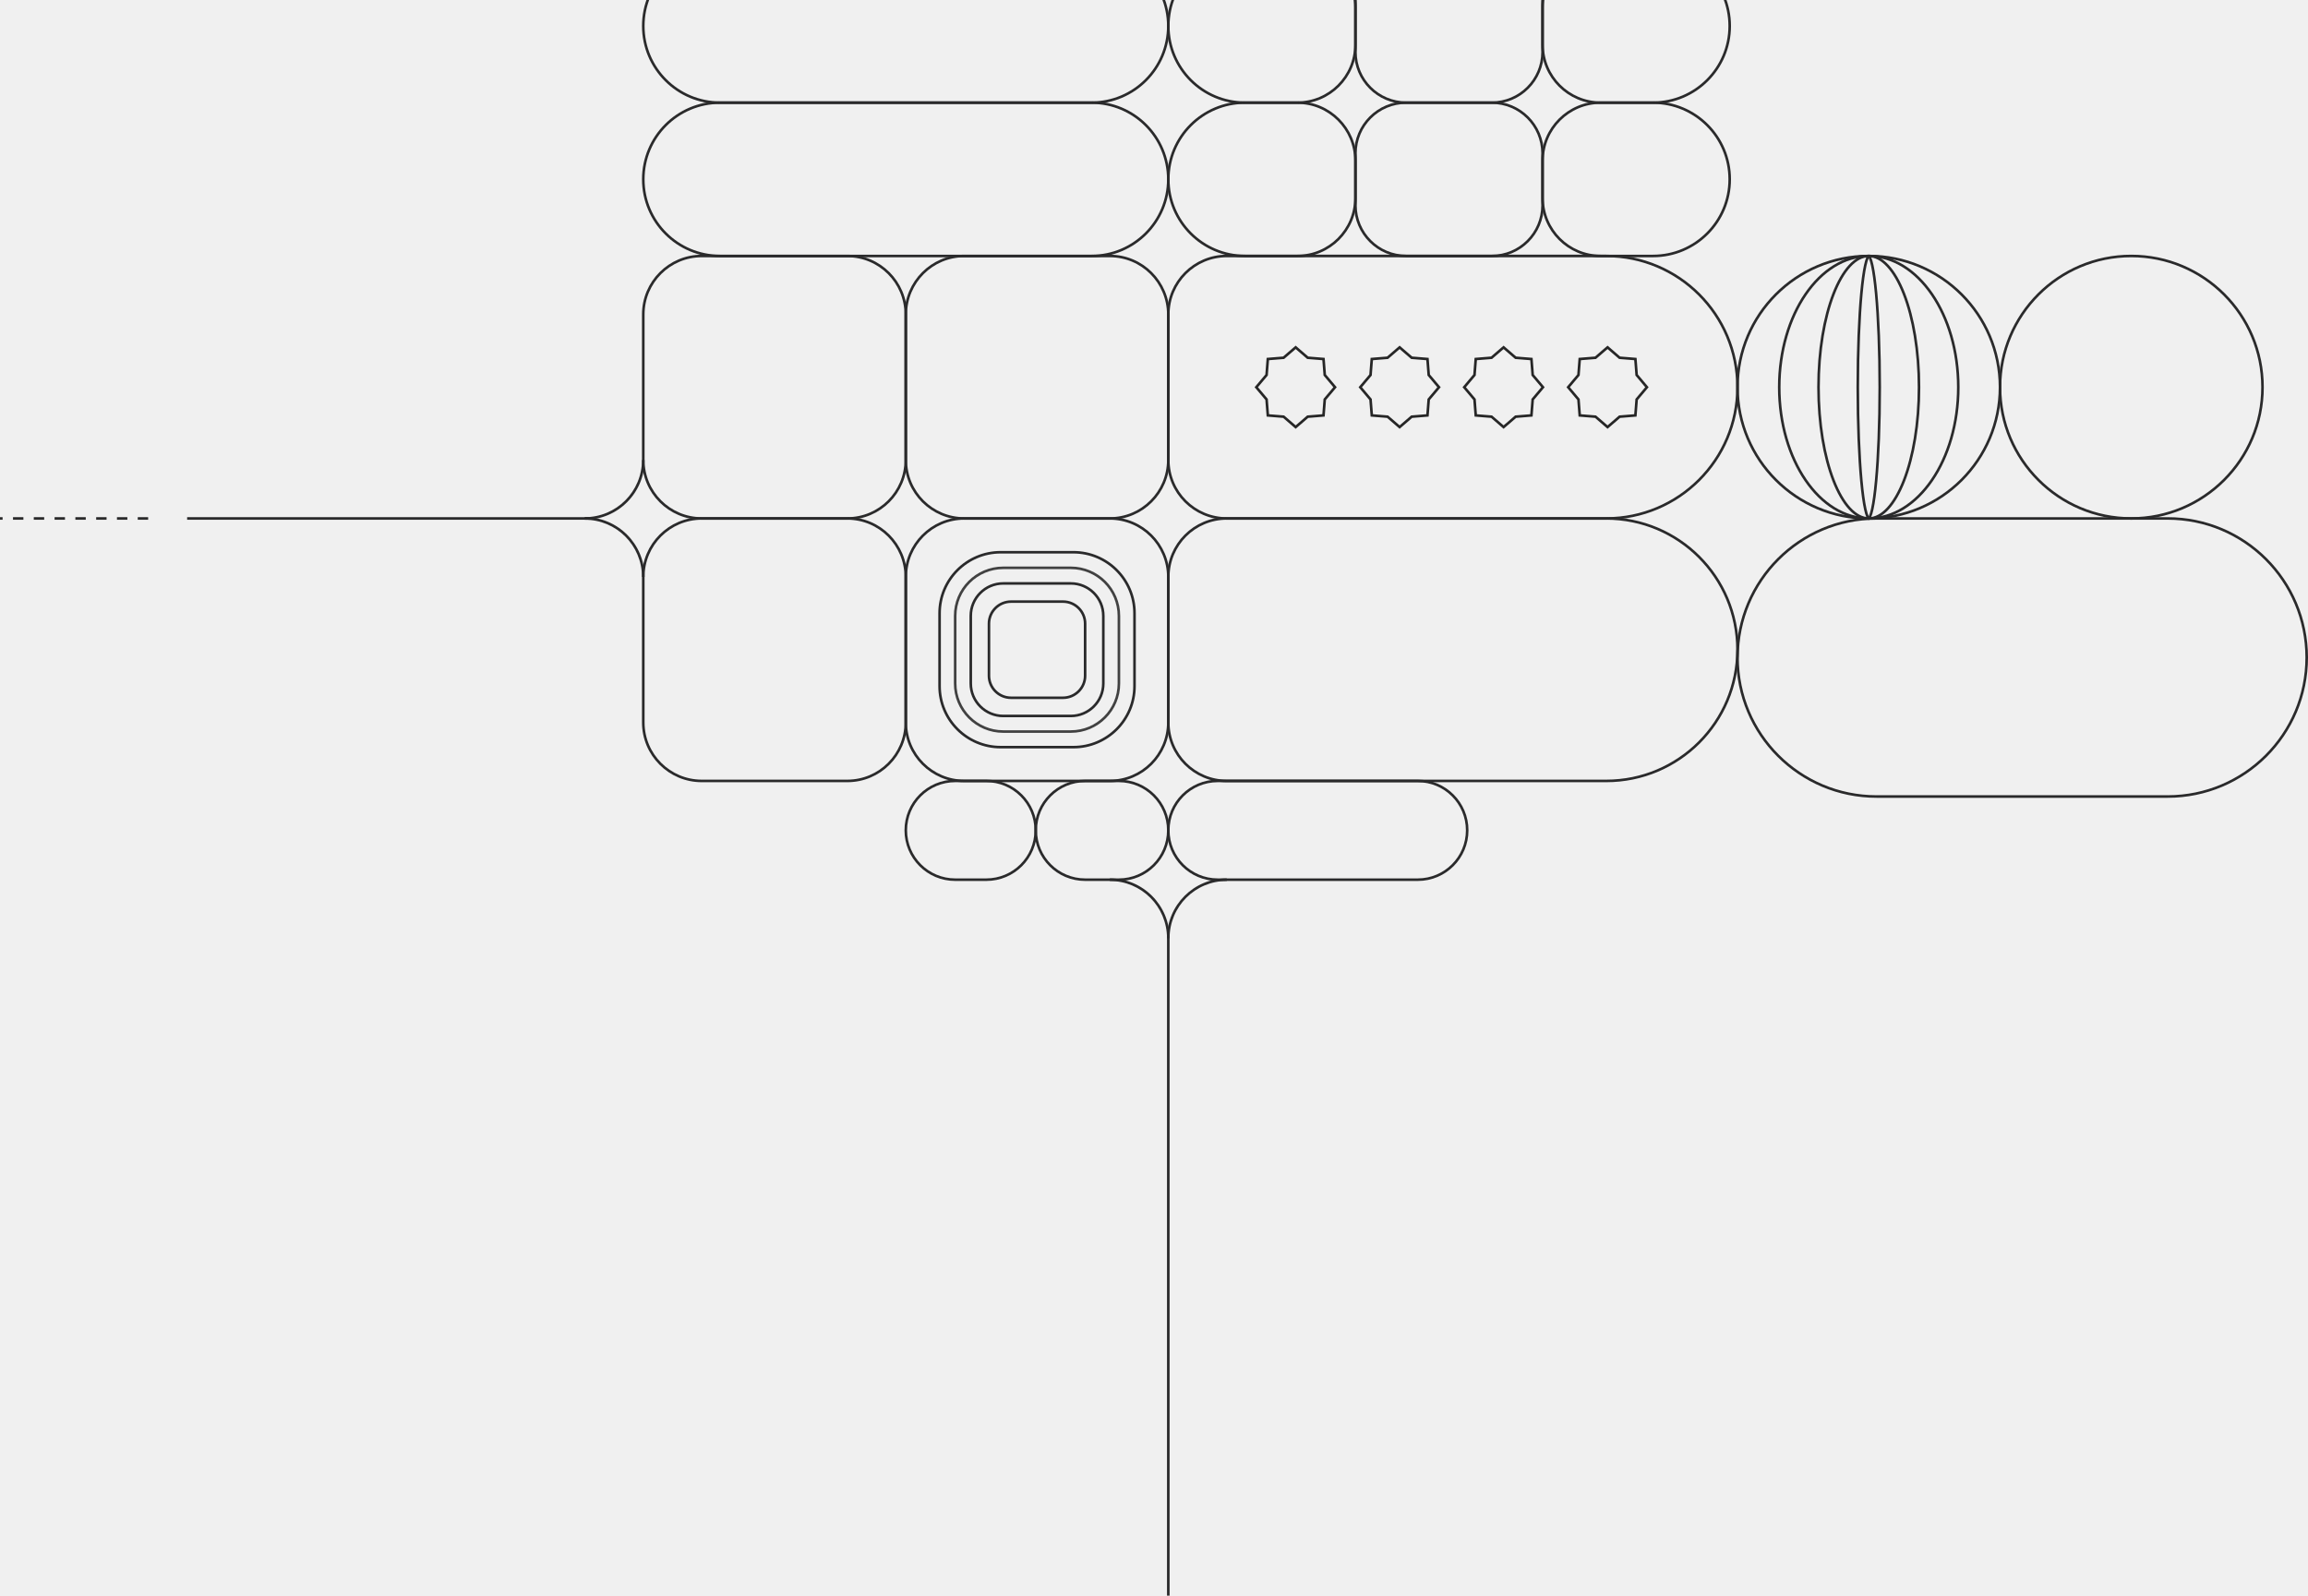
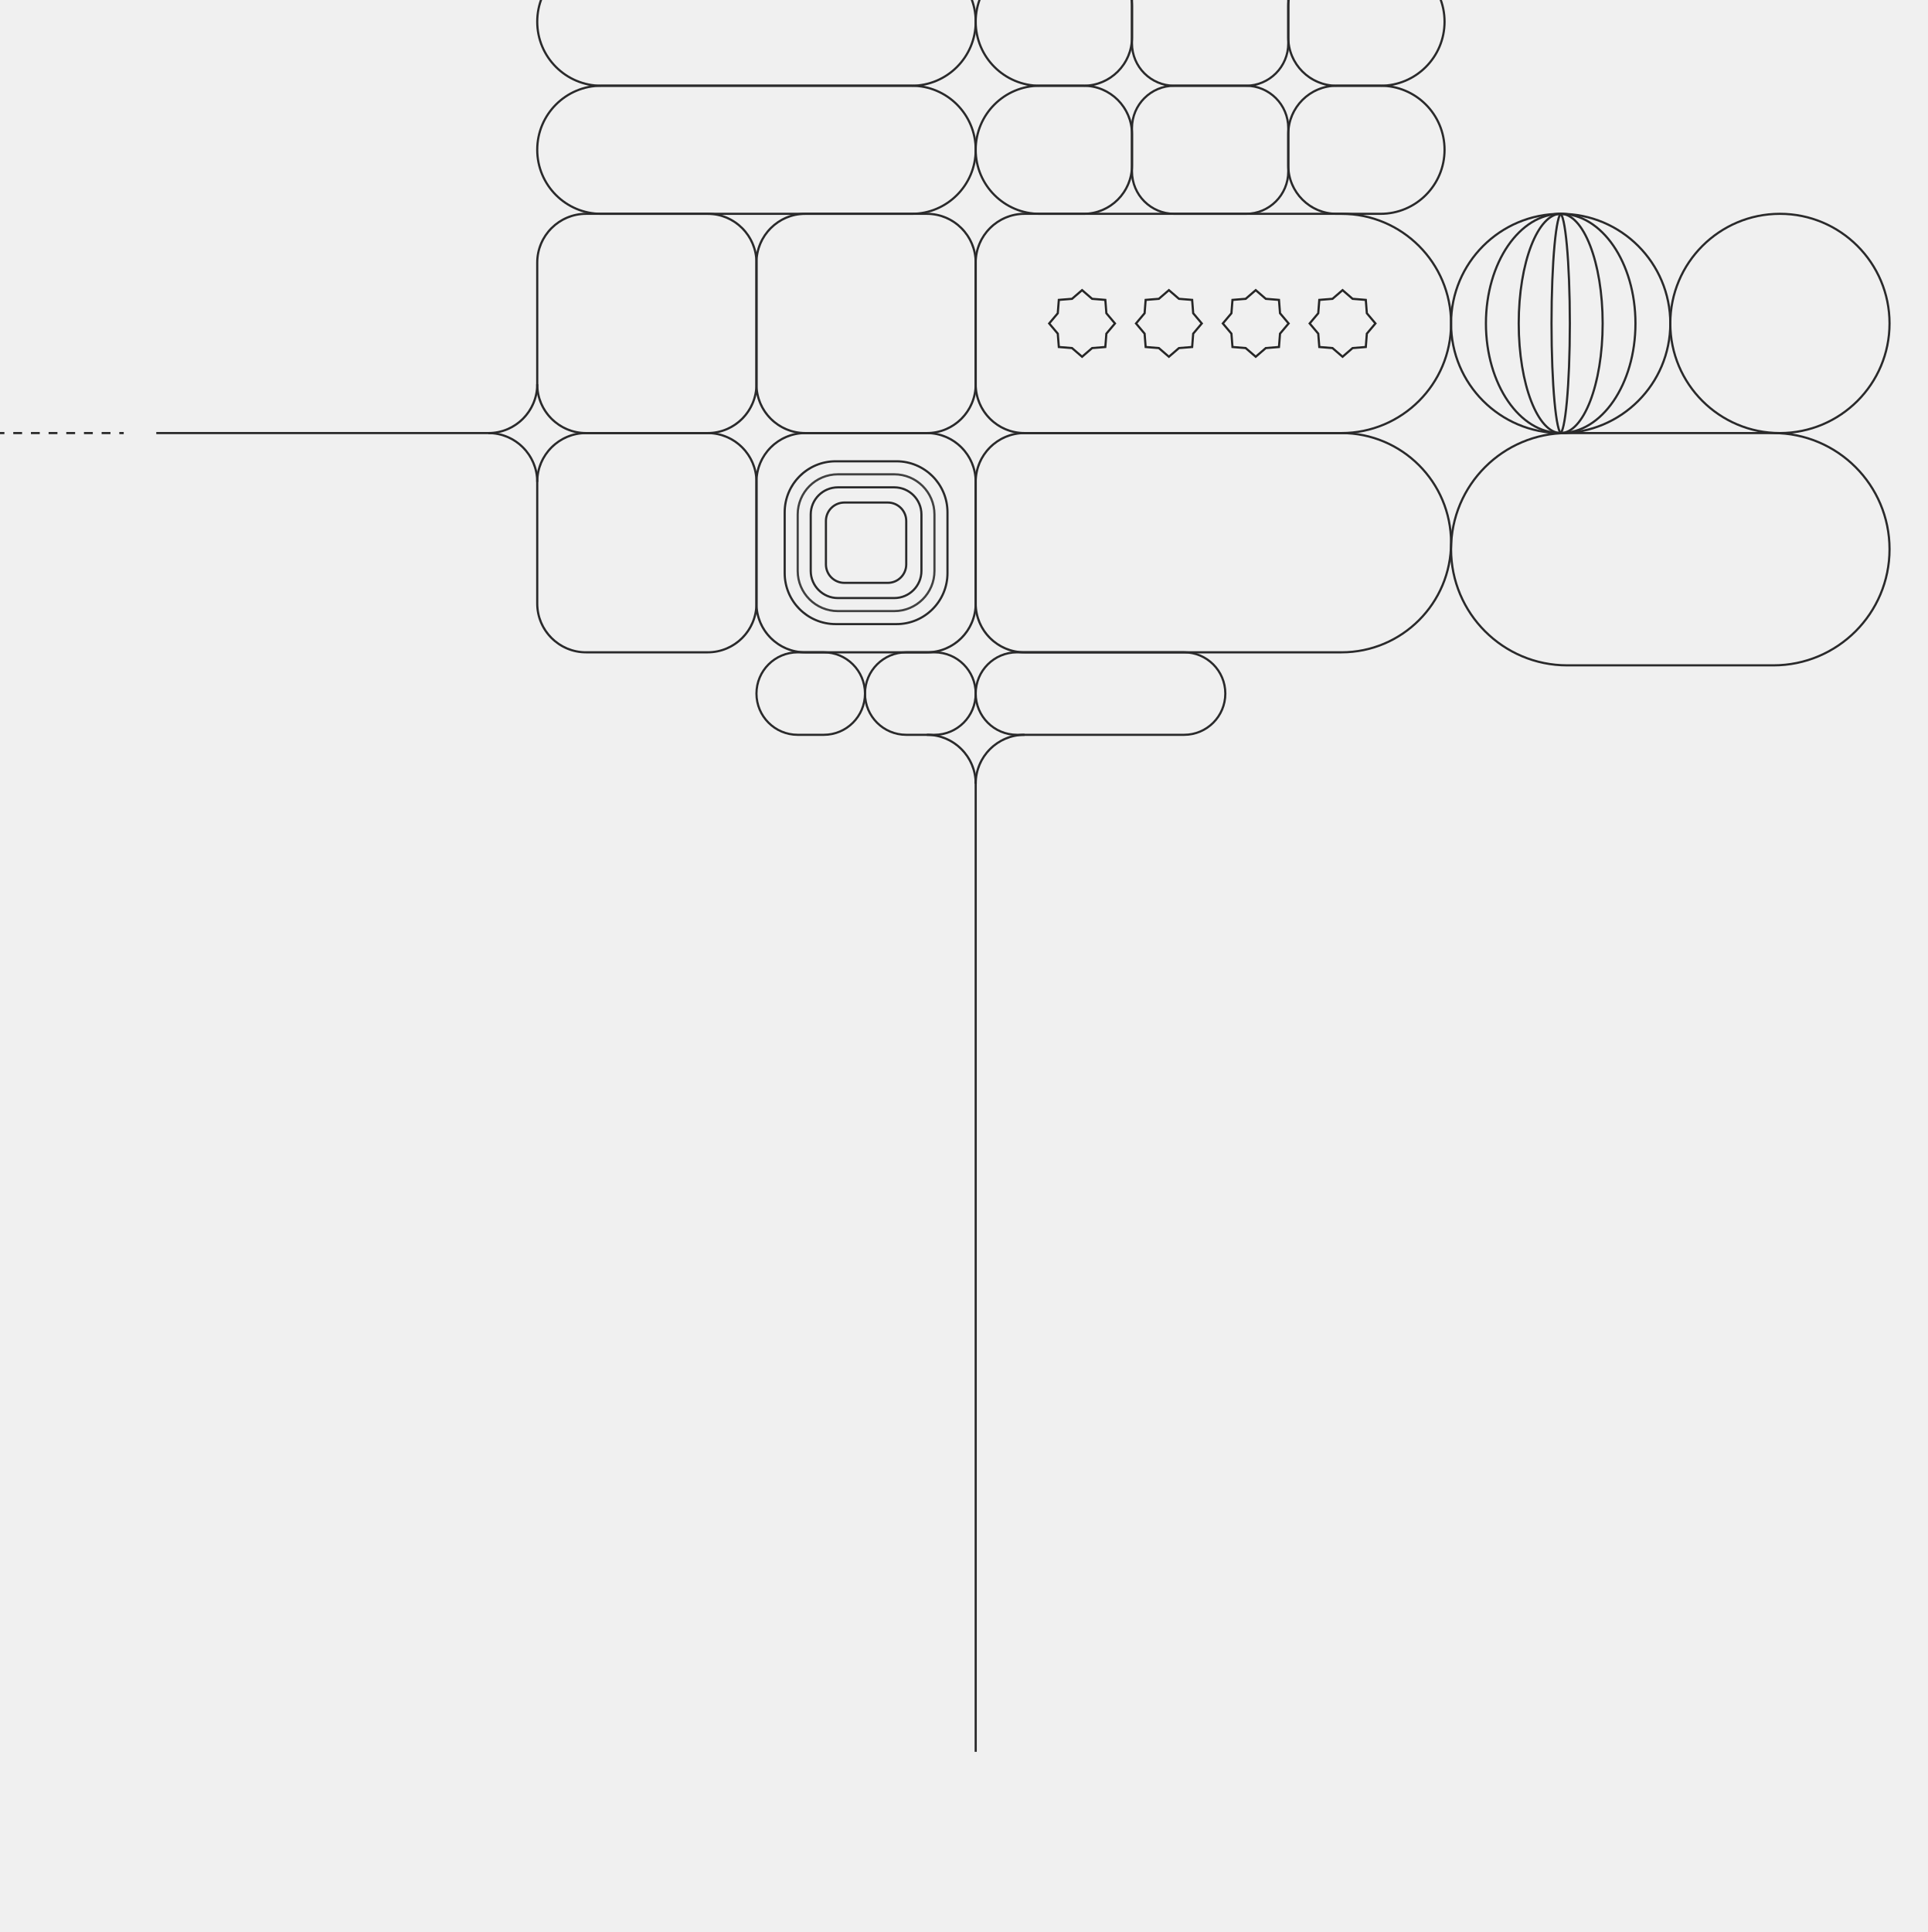
- <svg xmlns="http://www.w3.org/2000/svg" width="888" height="614" viewBox="0 0 888 614" fill="none">
-   <g clip-path="url(#clip0_213_235)">
+ <svg xmlns="http://www.w3.org/2000/svg" width="888" height="890" viewBox="0 0 888 890" fill="none">
+   <g clip-path="url(#clip0_3286_30548)">
    <path d="M225 199C237.15 199 247 189.15 247 177H248C248 189.703 237.703 200 225 200V199Z" fill="#2A2A2B" />
    <path d="M225 200C237.15 200 247 209.85 247 222H248C248 209.297 237.703 199 225 199V200Z" fill="#2A2A2B" />
-     <path d="M227 199.5L72 199.5" stroke="#2A2A2B" />
-     <path d="M57 199.5L0 199.5" stroke="#2A2A2B" stroke-dasharray="4 4" />
+     <path fill-rule="evenodd" clip-rule="evenodd" d="M72 199L227 199L227 200L72 200L72 199Z" fill="#2A2A2B" />
+     <path fill-rule="evenodd" clip-rule="evenodd" d="M2.036 200L0 200L8.74228e-08 199L2.036 199L2.036 200ZM10.179 200L6.107 200L6.107 199L10.179 199L10.179 200ZM18.321 200L14.25 200L14.25 199L18.321 199L18.321 200ZM26.464 200L22.393 200L22.393 199L26.464 199L26.464 200ZM34.607 200L30.536 200L30.536 199L34.607 199L34.607 200ZM42.75 200L38.679 200L38.679 199L42.75 199L42.75 200ZM50.893 200L46.821 200L46.821 199L50.893 199L50.893 200ZM57 200L54.964 200L54.964 199L57 199L57 200Z" fill="#2A2A2B" />
    <path d="M449 361C449 348.85 439.15 339 427 339L427 338C439.703 338 450 348.297 450 361L449 361Z" fill="#2A2A2B" />
    <path d="M450 361C450 348.85 459.85 339 472 339L472 338C459.297 338 449 348.297 449 361L450 361Z" fill="#2A2A2B" />
-     <path d="M449.5 359L449.5 614" stroke="#2A2A2B" />
-     <path d="M499.188 98.5L479 98.5C462.708 98.5 449.5 85.292 449.5 69C449.5 52.708 462.708 39.5 479 39.5L499.188 39.5C511.51 39.5 521.5 49.49 521.5 61.812L521.5 76.188C521.5 88.51 511.51 98.5 499.188 98.5Z" stroke="#2A2A2B" />
-     <rect x="593.5" y="98.5" width="72" height="59" rx="19.5" transform="rotate(-180 593.5 98.5)" stroke="#2A2A2B" />
-     <rect x="247.5" y="98.5" width="101" height="101" rx="22.5" stroke="#2A2A2B" />
-     <rect x="348.5" y="98.5" width="101" height="101" rx="22.5" stroke="#2A2A2B" />
-     <rect x="348.5" y="199.5" width="101" height="101" rx="22.5" stroke="#2A2A2B" />
-     <rect x="361.5" y="212.5" width="75" height="75" rx="23.5" stroke="#2A2A2B" />
-     <rect x="367.5" y="218.5" width="63" height="63" rx="18.5" stroke="#414141" />
-     <rect x="373.5" y="224.5" width="51" height="51" rx="12.5" stroke="#2A2A2B" />
-     <rect x="380.5" y="231.5" width="37" height="37" rx="8.5" stroke="#2A2A2B" />
-     <rect x="247.5" y="199.5" width="101" height="101" rx="22.5" stroke="#2A2A2B" />
-     <path d="M636 98.5L615.813 98.5C603.49 98.5 593.5 88.51 593.5 76.188L593.5 61.812C593.5 49.49 603.49 39.5 615.813 39.5L636 39.5C652.292 39.5 665.5 52.708 665.5 69C665.5 85.292 652.292 98.5 636 98.5Z" stroke="#2A2A2B" />
-     <path d="M499.188 39.5L479 39.5C462.708 39.5 449.5 26.292 449.5 10C449.5 -6.292 462.708 -19.5 479 -19.5L499.188 -19.5C511.51 -19.5 521.5 -9.51 521.5 2.813L521.5 17.188C521.5 29.51 511.51 39.5 499.188 39.5Z" stroke="#2A2A2B" />
-     <rect x="593.5" y="39.5" width="72" height="59" rx="19.5" transform="rotate(-180 593.5 39.5)" stroke="#2A2A2B" />
-     <path d="M636 39.5L615.813 39.5C603.49 39.5 593.5 29.51 593.5 17.188L593.5 2.812C593.5 -9.51 603.49 -19.5 615.813 -19.5L636 -19.5C652.292 -19.5 665.5 -6.292 665.5 10C665.5 26.292 652.292 39.5 636 39.5Z" stroke="#2A2A2B" />
-     <rect x="449.5" y="98.5" width="202" height="59" rx="29.5" transform="rotate(-180 449.5 98.5)" stroke="#2A2A2B" />
-     <rect x="449.5" y="39.5" width="202" height="59" rx="29.5" transform="rotate(-180 449.5 39.5)" stroke="#2A2A2B" />
-     <rect x="887.5" y="306.5" width="219" height="107" rx="53.5" transform="rotate(-180 887.5 306.5)" stroke="#2A2A2B" />
-     <rect x="769.5" y="199.499" width="100.999" height="100.999" rx="50.499" transform="rotate(-180 769.5 199.499)" stroke="#2A2A2B" />
-     <path d="M753.446 149.001C753.446 162.996 749.558 175.644 743.299 184.78C737.037 193.918 728.438 199.5 719.002 199.5C709.565 199.5 700.966 193.918 694.705 184.78C688.445 175.644 684.558 162.996 684.558 149.001C684.558 135.005 688.445 122.357 694.705 113.221C700.966 104.083 709.565 98.501 719.002 98.501C728.438 98.501 737.037 104.083 743.299 113.221C749.558 122.357 753.446 135.005 753.446 149.001Z" stroke="#2A2A2B" />
-     <path d="M738.333 149.001C738.333 163.038 736.12 175.723 732.558 184.881C730.777 189.462 728.668 193.135 726.352 195.654C724.036 198.172 721.551 199.5 719 199.5C716.449 199.5 713.964 198.172 711.648 195.654C709.332 193.135 707.223 189.462 705.442 184.881C701.881 175.723 699.667 163.038 699.667 149.001C699.667 134.963 701.881 122.278 705.442 113.12C707.223 108.539 709.332 104.866 711.648 102.347C713.964 99.829 716.449 98.501 719 98.501C721.551 98.501 724.036 99.829 726.352 102.347C728.668 104.866 730.777 108.539 732.558 113.12C736.12 122.278 738.333 134.963 738.333 149.001Z" stroke="#2A2A2B" />
-     <path d="M723.221 149.001C723.221 163.073 722.692 175.807 721.84 185.017C721.413 189.624 720.907 193.335 720.348 195.885C720.068 197.165 719.78 198.126 719.495 198.758C719.351 199.075 719.22 199.281 719.112 199.4C719.054 199.463 719.016 199.488 718.999 199.497C718.981 199.488 718.943 199.463 718.885 199.4C718.777 199.281 718.646 199.075 718.502 198.758C718.217 198.126 717.929 197.165 717.649 195.885C717.09 193.335 716.584 189.624 716.157 185.017C715.305 175.807 714.776 163.073 714.776 149.001C714.776 134.928 715.305 122.194 716.157 112.984C716.584 108.377 717.09 104.666 717.649 102.116C717.929 100.836 718.217 99.875 718.502 99.243C718.646 98.926 718.777 98.72 718.885 98.601C718.943 98.538 718.981 98.513 718.999 98.504C719.016 98.513 719.054 98.538 719.112 98.601C719.22 98.72 719.351 98.926 719.495 99.243C719.78 99.875 720.068 100.836 720.348 102.116C720.907 104.666 721.413 108.377 721.84 112.984C722.692 122.194 723.221 134.928 723.221 149.001ZM718.987 199.501C718.987 199.501 718.987 199.501 718.989 199.501L718.987 199.501ZM719.008 199.501C719.01 199.501 719.01 199.501 719.01 199.501L719.008 199.501ZM719.01 98.5C719.01 98.5 719.01 98.5 719.008 98.5L719.01 98.5ZM718.989 98.5C718.987 98.5 718.987 98.5 718.987 98.5L718.989 98.5Z" stroke="#2A2A2B" />
-     <rect x="870.5" y="199.499" width="101" height="101" rx="50.5" transform="rotate(-180 870.5 199.499)" stroke="#2A2A2B" />
-     <path d="M618 199.499L472 199.499C459.574 199.499 449.5 189.425 449.5 176.999L449.5 120.999C449.5 108.573 459.574 98.499 472 98.499L618 98.499C645.89 98.499 668.5 121.109 668.5 148.999C668.5 176.889 645.89 199.499 618 199.499Z" stroke="#2A2A2B" />
-     <path d="M503.017 137.553L503.14 137.66L503.303 137.673L509.215 138.15L509.687 144.141L509.699 144.301L509.803 144.424L513.655 149L509.803 153.576L509.699 153.699L509.687 153.859L509.215 159.85L503.303 160.327L503.14 160.34L503.017 160.447L498.506 164.34L493.994 160.447L493.871 160.34L493.708 160.327L487.797 159.85L487.324 153.859L487.312 153.699L487.208 153.576L483.357 149L487.208 144.424L487.312 144.301L487.324 144.141L487.797 138.15L493.708 137.673L493.871 137.66L493.994 137.553L498.506 133.66L503.017 137.553Z" stroke="#262626" />
-     <path d="M543.017 137.553L543.14 137.66L543.303 137.673L549.215 138.15L549.687 144.141L549.699 144.301L549.803 144.424L553.655 149L549.803 153.576L549.699 153.699L549.687 153.859L549.215 159.85L543.303 160.327L543.14 160.34L543.017 160.447L538.506 164.34L533.994 160.447L533.871 160.34L533.708 160.327L527.797 159.85L527.324 153.859L527.312 153.699L527.208 153.576L523.357 149L527.208 144.424L527.312 144.301L527.324 144.141L527.797 138.15L533.708 137.673L533.871 137.66L533.994 137.553L538.506 133.66L543.017 137.553Z" stroke="#262626" />
-     <path d="M583.017 137.553L583.14 137.66L583.303 137.673L589.215 138.15L589.687 144.141L589.699 144.301L589.803 144.424L593.655 149L589.803 153.576L589.699 153.699L589.687 153.859L589.215 159.85L583.303 160.327L583.14 160.34L583.017 160.447L578.506 164.34L573.994 160.447L573.871 160.34L573.708 160.327L567.797 159.85L567.324 153.859L567.312 153.699L567.208 153.576L563.357 149L567.208 144.424L567.312 144.301L567.324 144.141L567.797 138.15L573.708 137.673L573.871 137.66L573.994 137.553L578.506 133.66L583.017 137.553Z" stroke="#262626" />
-     <path d="M623.017 137.553L623.14 137.66L623.303 137.673L629.215 138.15L629.687 144.141L629.699 144.301L629.803 144.424L633.655 149L629.803 153.576L629.699 153.699L629.687 153.859L629.215 159.85L623.303 160.327L623.14 160.34L623.017 160.447L618.506 164.34L613.994 160.447L613.871 160.34L613.708 160.327L607.797 159.85L607.324 153.859L607.312 153.699L607.208 153.576L603.357 149L607.208 144.424L607.312 144.301L607.324 144.141L607.797 138.15L613.708 137.673L613.871 137.66L613.994 137.553L618.506 133.66L623.017 137.553Z" stroke="#262626" />
-     <path d="M618 300.5L472 300.5C459.574 300.5 449.5 290.426 449.5 278L449.5 222C449.5 209.574 459.574 199.5 472 199.5L618 199.5C645.89 199.5 668.5 222.11 668.5 250C668.5 277.89 645.89 300.5 618 300.5Z" stroke="#2A2A2B" />
-     <rect x="564.5" y="338.5" width="115" height="38" rx="19" transform="rotate(-180 564.5 338.5)" stroke="#2A2A2B" />
-     <rect x="449.5" y="338.5" width="51" height="38" rx="19" transform="rotate(-180 449.5 338.5)" stroke="#2A2A2B" />
-     <rect x="398.5" y="338.5" width="50" height="38" rx="19" transform="rotate(-180 398.5 338.5)" stroke="#2A2A2B" />
+     <path fill-rule="evenodd" clip-rule="evenodd" d="M449 807L449 359L450 359L450 807L449 807Z" fill="#2A2A2B" />
+     <path fill-rule="evenodd" clip-rule="evenodd" d="M479 98L499.188 98C511.234 98 521 88.234 521 76.188L521 61.812C521 49.766 511.234 40 499.188 40L479 40C462.984 40 450 52.984 450 69C450 85.016 462.984 98 479 98ZM499.188 99C511.786 99 522 88.787 522 76.188L522 61.812C522 49.214 511.787 39 499.188 39L479 39C462.431 39 449 52.431 449 69C449 85.569 462.431 99 479 99L499.188 99Z" fill="#2A2A2B" />
+     <path fill-rule="evenodd" clip-rule="evenodd" d="M541 98L574 98C584.493 98 593 89.493 593 79L593 59C593 48.507 584.493 40 574 40L541 40C530.507 40 522 48.507 522 59L522 79C522 89.493 530.507 98 541 98ZM574 99C585.046 99 594 90.046 594 79L594 59C594 47.954 585.046 39 574 39L541 39C529.954 39 521 47.954 521 59L521 79C521 90.046 529.954 99 541 99L574 99Z" fill="#2A2A2B" />
+     <path fill-rule="evenodd" clip-rule="evenodd" d="M326 99H270C257.85 99 248 108.85 248 121V177C248 189.15 257.85 199 270 199H326C338.15 199 348 189.15 348 177V121C348 108.85 338.15 99 326 99ZM270 98C257.297 98 247 108.297 247 121V177C247 189.703 257.297 200 270 200H326C338.703 200 349 189.703 349 177V121C349 108.297 338.703 98 326 98H270Z" fill="#2A2A2B" />
+     <path fill-rule="evenodd" clip-rule="evenodd" d="M427 99H371C358.85 99 349 108.85 349 121V177C349 189.15 358.85 199 371 199H427C439.15 199 449 189.15 449 177V121C449 108.85 439.15 99 427 99ZM371 98C358.297 98 348 108.297 348 121V177C348 189.703 358.297 200 371 200H427C439.703 200 450 189.703 450 177V121C450 108.297 439.703 98 427 98H371Z" fill="#2A2A2B" />
+     <path fill-rule="evenodd" clip-rule="evenodd" d="M427 200H371C358.85 200 349 209.85 349 222V278C349 290.15 358.85 300 371 300H427C439.15 300 449 290.15 449 278V222C449 209.85 439.15 200 427 200ZM371 199C358.297 199 348 209.297 348 222V278C348 290.703 358.297 301 371 301H427C439.703 301 450 290.703 450 278V222C450 209.297 439.703 199 427 199H371Z" fill="#2A2A2B" />
+     <path fill-rule="evenodd" clip-rule="evenodd" d="M413 213H385C372.297 213 362 223.297 362 236V264C362 276.703 372.297 287 385 287H413C425.703 287 436 276.703 436 264V236C436 223.297 425.703 213 413 213ZM385 212C371.745 212 361 222.745 361 236V264C361 277.255 371.745 288 385 288H413C426.255 288 437 277.255 437 264V236C437 222.745 426.255 212 413 212H385Z" fill="#2A2A2B" />
+     <path fill-rule="evenodd" clip-rule="evenodd" d="M412 219H386C376.059 219 368 227.059 368 237V263C368 272.941 376.059 281 386 281H412C421.941 281 430 272.941 430 263V237C430 227.059 421.941 219 412 219ZM386 218C375.507 218 367 226.507 367 237V263C367 273.493 375.507 282 386 282H412C422.493 282 431 273.493 431 263V237C431 226.507 422.493 218 412 218H386Z" fill="#414141" />
+     <path fill-rule="evenodd" clip-rule="evenodd" d="M412 225H386C379.373 225 374 230.373 374 237V263C374 269.627 379.373 275 386 275H412C418.627 275 424 269.627 424 263V237C424 230.373 418.627 225 412 225ZM386 224C378.82 224 373 229.82 373 237V263C373 270.18 378.82 276 386 276H412C419.18 276 425 270.18 425 263V237C425 229.82 419.18 224 412 224H386Z" fill="#2A2A2B" />
+     <path fill-rule="evenodd" clip-rule="evenodd" d="M409 232H389C384.582 232 381 235.582 381 240V260C381 264.418 384.582 268 389 268H409C413.418 268 417 264.418 417 260V240C417 235.582 413.418 232 409 232ZM389 231C384.029 231 380 235.029 380 240V260C380 264.971 384.029 269 389 269H409C413.971 269 418 264.971 418 260V240C418 235.029 413.971 231 409 231H389Z" fill="#2A2A2B" />
+     <path fill-rule="evenodd" clip-rule="evenodd" d="M326 200H270C257.85 200 248 209.85 248 222V278C248 290.15 257.85 300 270 300H326C338.15 300 348 290.15 348 278V222C348 209.85 338.15 200 326 200ZM270 199C257.297 199 247 209.297 247 222V278C247 290.703 257.297 301 270 301H326C338.703 301 349 290.703 349 278V222C349 209.297 338.703 199 326 199H270Z" fill="#2A2A2B" />
+     <path fill-rule="evenodd" clip-rule="evenodd" d="M615.813 98L636 98C652.016 98 665 85.016 665 69C665 52.984 652.016 40 636 40L615.813 40C603.766 40 594 49.766 594 61.812L594 76.188C594 88.234 603.766 98 615.813 98ZM636 99C652.569 99 666 85.569 666 69C666 52.431 652.569 39 636 39L615.813 39C603.214 39 593 49.214 593 61.812L593 76.188C593 88.787 603.214 99 615.812 99L636 99Z" fill="#2A2A2B" />
+     <path fill-rule="evenodd" clip-rule="evenodd" d="M479 39L499.188 39C511.234 39 521 29.234 521 17.188L521 2.813C521 -9.234 511.234 -19 499.188 -19L479 -19C462.984 -19 450 -6.016 450 10C450 26.016 462.984 39 479 39ZM499.188 40C511.786 40 522 29.787 522 17.188L522 2.813C522 -9.786 511.787 -20 499.188 -20L479 -20C462.431 -20 449 -6.569 449 10C449 26.569 462.431 40 479 40L499.188 40Z" fill="#2A2A2B" />
+     <path fill-rule="evenodd" clip-rule="evenodd" d="M541 39L574 39C584.493 39 593 30.493 593 20L593 7.54197e-06C593 -10.493 584.493 -19 574 -19L541 -19C530.507 -19 522 -10.493 522 -2.47974e-06L522 20C522 30.493 530.507 39 541 39ZM574 40C585.046 40 594 31.046 594 20L594 7.62939e-06C594 -11.046 585.046 -20 574 -20L541 -20C529.954 -20 521 -11.046 521 -2.56717e-06L521 20C521 31.046 529.954 40 541 40L574 40Z" fill="#2A2A2B" />
+     <path fill-rule="evenodd" clip-rule="evenodd" d="M615.813 39L636 39C652.016 39 665 26.016 665 10C665 -6.016 652.016 -19 636 -19L615.813 -19C603.766 -19 594 -9.234 594 2.812L594 17.188C594 29.234 603.766 39 615.813 39ZM636 40C652.569 40 666 26.569 666 10C666 -6.569 652.569 -20 636 -20L615.813 -20C603.214 -20 593 -9.787 593 2.812L593 17.188C593 29.787 603.214 40 615.812 40L636 40Z" fill="#2A2A2B" />
+     <path fill-rule="evenodd" clip-rule="evenodd" d="M277 98L420 98C436.016 98 449 85.016 449 69C449 52.984 436.016 40 420 40L277 40C260.984 40 248 52.984 248 69C248 85.016 260.984 98 277 98ZM420 99C436.569 99 450 85.569 450 69C450 52.431 436.569 39 420 39L277 39C260.431 39 247 52.431 247 69C247 85.569 260.431 99 277 99L420 99Z" fill="#2A2A2B" />
+     <path fill-rule="evenodd" clip-rule="evenodd" d="M277 39L420 39C436.016 39 449 26.016 449 10C449 -6.016 436.016 -19 420 -19L277 -19C260.984 -19 248 -6.016 248 10C248 26.016 260.984 39 277 39ZM420 40C436.569 40 450 26.569 450 10C450 -6.569 436.569 -20 420 -20L277 -20C260.431 -20 247 -6.569 247 10C247 26.569 260.431 40 277 40L420 40Z" fill="#2A2A2B" />
+     <path fill-rule="evenodd" clip-rule="evenodd" d="M722 306L817 306C846.271 306 870 282.271 870 253C870 223.729 846.271 200 817 200L722 200C692.729 200 669 223.729 669 253C669 282.271 692.729 306 722 306ZM817 307C846.823 307 871 282.823 871 253C871 223.177 846.823 199 817 199L722 199C692.177 199 668 223.177 668 253C668 282.823 692.177 307 722 307L817 307Z" fill="#2A2A2B" />
+     <path fill-rule="evenodd" clip-rule="evenodd" d="M769 148.999C769 121.386 746.614 99 719 99C691.387 99 669.001 121.386 669.001 148.999C669.001 176.613 691.386 198.999 719 198.999C746.614 198.999 769 176.613 769 148.999ZM719 199.999C747.167 199.999 770 177.166 770 148.999C770 120.833 747.167 98 719 98C690.834 98 668.001 120.833 668.001 148.999C668.001 177.166 690.834 199.999 719 199.999Z" fill="#2A2A2B" />
+     <path fill-rule="evenodd" clip-rule="evenodd" d="M742.887 184.497C749.083 175.455 752.947 162.908 752.947 149.001C752.947 135.093 749.083 122.546 742.887 113.504C736.688 104.457 728.227 99.001 719.003 99.001C709.779 99.001 701.317 104.457 695.118 113.504C688.923 122.546 685.059 135.093 685.059 149.001C685.059 162.908 688.923 175.455 695.118 184.497C701.317 193.544 709.779 199 719.003 199C728.227 199 736.688 193.544 742.887 184.497ZM719.003 200C738.302 200 753.947 177.167 753.947 149.001C753.947 120.834 738.302 98.001 719.003 98.001C699.704 98.001 684.059 120.834 684.059 149.001C684.059 177.167 699.704 200 719.003 200Z" fill="#2A2A2B" />
+     <path fill-rule="evenodd" clip-rule="evenodd" d="M732.093 184.7C735.627 175.613 737.834 162.992 737.834 149.001C737.834 135.009 735.627 122.388 732.093 113.301C730.325 108.754 728.244 105.143 725.985 102.686C723.726 100.229 721.365 99.001 719.001 99.001C716.637 99.001 714.276 100.229 712.017 102.686C709.758 105.143 707.677 108.754 705.909 113.301C702.375 122.388 700.168 135.009 700.168 149.001C700.168 162.992 702.375 175.613 705.909 184.7C707.677 189.247 709.758 192.858 712.017 195.315C714.276 197.772 716.637 199 719.001 199C721.365 199 723.726 197.772 725.985 195.315C728.244 192.858 730.325 189.247 732.093 184.7ZM719.001 200C729.955 200 738.834 177.167 738.834 149.001C738.834 120.834 729.955 98.001 719.001 98.001C708.048 98.001 699.168 120.834 699.168 149.001C699.168 177.167 708.048 200 719.001 200Z" fill="#2A2A2B" />
+     <path fill-rule="evenodd" clip-rule="evenodd" d="M721.343 184.97C722.194 175.781 722.722 163.063 722.722 149.001C722.722 134.938 722.194 122.22 721.343 113.031C720.917 108.43 720.413 104.743 719.861 102.223C719.583 100.954 719.304 100.033 719.04 99.449C719.026 99.419 719.013 99.39 719 99.362C718.986 99.39 718.973 99.419 718.959 99.449C718.695 100.033 718.416 100.954 718.138 102.223C717.586 104.743 717.082 108.43 716.656 113.031C715.805 122.22 715.277 134.938 715.277 149.001C715.277 163.063 715.805 175.781 716.656 184.97C717.082 189.571 717.586 193.258 718.138 195.778C718.416 197.047 718.695 197.968 718.959 198.552C718.973 198.582 718.986 198.611 719 198.639C719.013 198.611 719.026 198.582 719.04 198.552C719.304 197.968 719.583 197.047 719.861 195.778C720.413 193.258 720.917 189.571 721.343 184.97ZM718.725 199.082C718.725 199.082 718.725 199.081 718.727 199.08C718.725 199.081 718.725 199.082 718.725 199.082ZM719.272 199.08C719.274 199.081 719.275 199.082 719.274 199.082C719.274 199.082 719.274 199.082 719.272 199.08ZM719.274 98.919C719.274 98.919 719.274 98.92 719.272 98.921C719.274 98.919 719.274 98.919 719.274 98.919ZM718.727 98.921C718.725 98.92 718.725 98.919 718.725 98.919C718.725 98.919 718.725 98.919 718.727 98.921ZM719 200C721.608 200 723.722 177.167 723.722 149.001C723.722 120.834 721.608 98.001 719 98.001C716.392 98.001 714.277 120.834 714.277 149.001C714.277 177.167 716.392 200 719 200Z" fill="#2A2A2B" />
+     <path fill-rule="evenodd" clip-rule="evenodd" d="M870 148.999C870 121.385 847.614 98.999 820 98.999C792.386 98.999 770 121.385 770 148.999C770 176.613 792.386 198.999 820 198.999C847.614 198.999 870 176.613 870 148.999ZM820 199.999C848.167 199.999 871 177.166 871 148.999C871 120.833 848.167 97.999 820 97.999C791.833 97.999 769 120.832 769 148.999C769 177.166 791.833 199.999 820 199.999Z" fill="#2A2A2B" />
+     <path fill-rule="evenodd" clip-rule="evenodd" d="M472 198.999L618 198.999C645.614 198.999 668 176.613 668 148.999C668 121.385 645.614 98.999 618 98.999L472 98.999C459.85 98.999 450 108.849 450 120.999L450 176.999C450 189.149 459.85 198.999 472 198.999ZM618 199.999C646.167 199.999 669 177.166 669 148.999C669 120.833 646.167 97.999 618 97.999L472 97.999C459.297 97.999 449 108.296 449 120.999L449 176.999C449 189.702 459.297 199.999 472 199.999L618 199.999Z" fill="#2A2A2B" />
+     <path fill-rule="evenodd" clip-rule="evenodd" d="M503.343 137.174L498.506 133L493.668 137.174L487.332 137.686L486.826 144.102L482.703 149L486.826 153.898L487.332 160.314L493.668 160.826L498.506 165L503.343 160.826L509.68 160.314L510.185 153.898L514.308 149L510.185 144.102L509.68 137.686L503.343 137.174ZM508.75 138.614L502.937 138.145L498.506 134.321L494.074 138.145L488.262 138.614L487.798 144.5L484.01 149L487.798 153.5L488.262 159.386L494.074 159.855L498.506 163.679L502.937 159.855L508.75 159.386L509.214 153.5L513.001 149L509.214 144.5L508.75 138.614Z" fill="#262626" />
+     <path fill-rule="evenodd" clip-rule="evenodd" d="M543.343 137.174L538.506 133L533.668 137.174L527.332 137.686L526.826 144.102L522.703 149L526.826 153.898L527.332 160.314L533.668 160.826L538.506 165L543.343 160.826L549.68 160.314L550.185 153.898L554.308 149L550.185 144.102L549.68 137.686L543.343 137.174ZM548.75 138.614L542.937 138.145L538.506 134.321L534.074 138.145L528.262 138.614L527.798 144.5L524.01 149L527.798 153.5L528.262 159.386L534.074 159.855L538.506 163.679L542.937 159.855L548.75 159.386L549.214 153.5L553.001 149L549.214 144.5L548.75 138.614Z" fill="#262626" />
+     <path fill-rule="evenodd" clip-rule="evenodd" d="M583.343 137.174L578.506 133L573.668 137.174L567.332 137.686L566.826 144.102L562.703 149L566.826 153.898L567.332 160.314L573.668 160.826L578.506 165L583.343 160.826L589.68 160.314L590.185 153.898L594.308 149L590.185 144.102L589.68 137.686L583.343 137.174ZM588.75 138.614L582.937 138.145L578.506 134.321L574.074 138.145L568.262 138.614L567.798 144.5L564.01 149L567.798 153.5L568.262 159.386L574.074 159.855L578.506 163.679L582.937 159.855L588.75 159.386L589.214 153.5L593.001 149L589.214 144.5L588.75 138.614Z" fill="#262626" />
+     <path fill-rule="evenodd" clip-rule="evenodd" d="M623.343 137.174L618.506 133L613.668 137.174L607.332 137.686L606.826 144.102L602.703 149L606.826 153.898L607.332 160.314L613.668 160.826L618.506 165L623.343 160.826L629.68 160.314L630.185 153.898L634.308 149L630.185 144.102L629.68 137.686L623.343 137.174ZM628.75 138.614L622.937 138.145L618.506 134.321L614.074 138.145L608.262 138.614L607.798 144.5L604.01 149L607.798 153.5L608.262 159.386L614.074 159.855L618.506 163.679L622.937 159.855L628.75 159.386L629.214 153.5L633.001 149L629.214 144.5L628.75 138.614Z" fill="#262626" />
+     <path fill-rule="evenodd" clip-rule="evenodd" d="M472 300L618 300C645.614 300 668 277.614 668 250C668 222.386 645.614 200 618 200L472 200C459.85 200 450 209.85 450 222L450 278C450 290.15 459.85 300 472 300ZM618 301C646.167 301 669 278.167 669 250C669 221.833 646.167 199 618 199L472 199C459.297 199 449 209.297 449 222L449 278C449 290.703 459.297 301 472 301L618 301Z" fill="#2A2A2B" />
+     <path fill-rule="evenodd" clip-rule="evenodd" d="M468.5 338L545.5 338C555.717 338 564 329.717 564 319.5C564 309.283 555.717 301 545.5 301L468.5 301C458.283 301 450 309.283 450 319.5C450 329.717 458.283 338 468.5 338ZM545.5 339C556.27 339 565 330.27 565 319.5C565 308.73 556.27 300 545.5 300L468.5 300C457.73 300 449 308.73 449 319.5C449 330.27 457.73 339 468.5 339L545.5 339Z" fill="#2A2A2B" />
+     <path fill-rule="evenodd" clip-rule="evenodd" d="M417.5 338L430.5 338C440.717 338 449 329.717 449 319.5C449 309.283 440.717 301 430.5 301L417.5 301C407.283 301 399 309.283 399 319.5C399 329.717 407.283 338 417.5 338ZM430.5 339C441.27 339 450 330.27 450 319.5C450 308.73 441.27 300 430.5 300L417.5 300C406.73 300 398 308.73 398 319.5C398 330.27 406.73 339 417.5 339L430.5 339Z" fill="#2A2A2B" />
+     <path fill-rule="evenodd" clip-rule="evenodd" d="M367.5 338L379.5 338C389.717 338 398 329.717 398 319.5C398 309.283 389.717 301 379.5 301L367.5 301C357.283 301 349 309.283 349 319.5C349 329.717 357.283 338 367.5 338ZM379.5 339C390.27 339 399 330.27 399 319.5C399 308.73 390.27 300 379.5 300L367.5 300C356.73 300 348 308.73 348 319.5C348 330.27 356.73 339 367.5 339L379.5 339Z" fill="#2A2A2B" />
  </g>
  <defs>
-     <clipPath id="clip0_213_235">
-       <rect width="888" height="614" fill="white" />
+     <clipPath id="clip0_3286_30548">
+       <rect width="888" height="890" fill="white" />
    </clipPath>
  </defs>
</svg>
